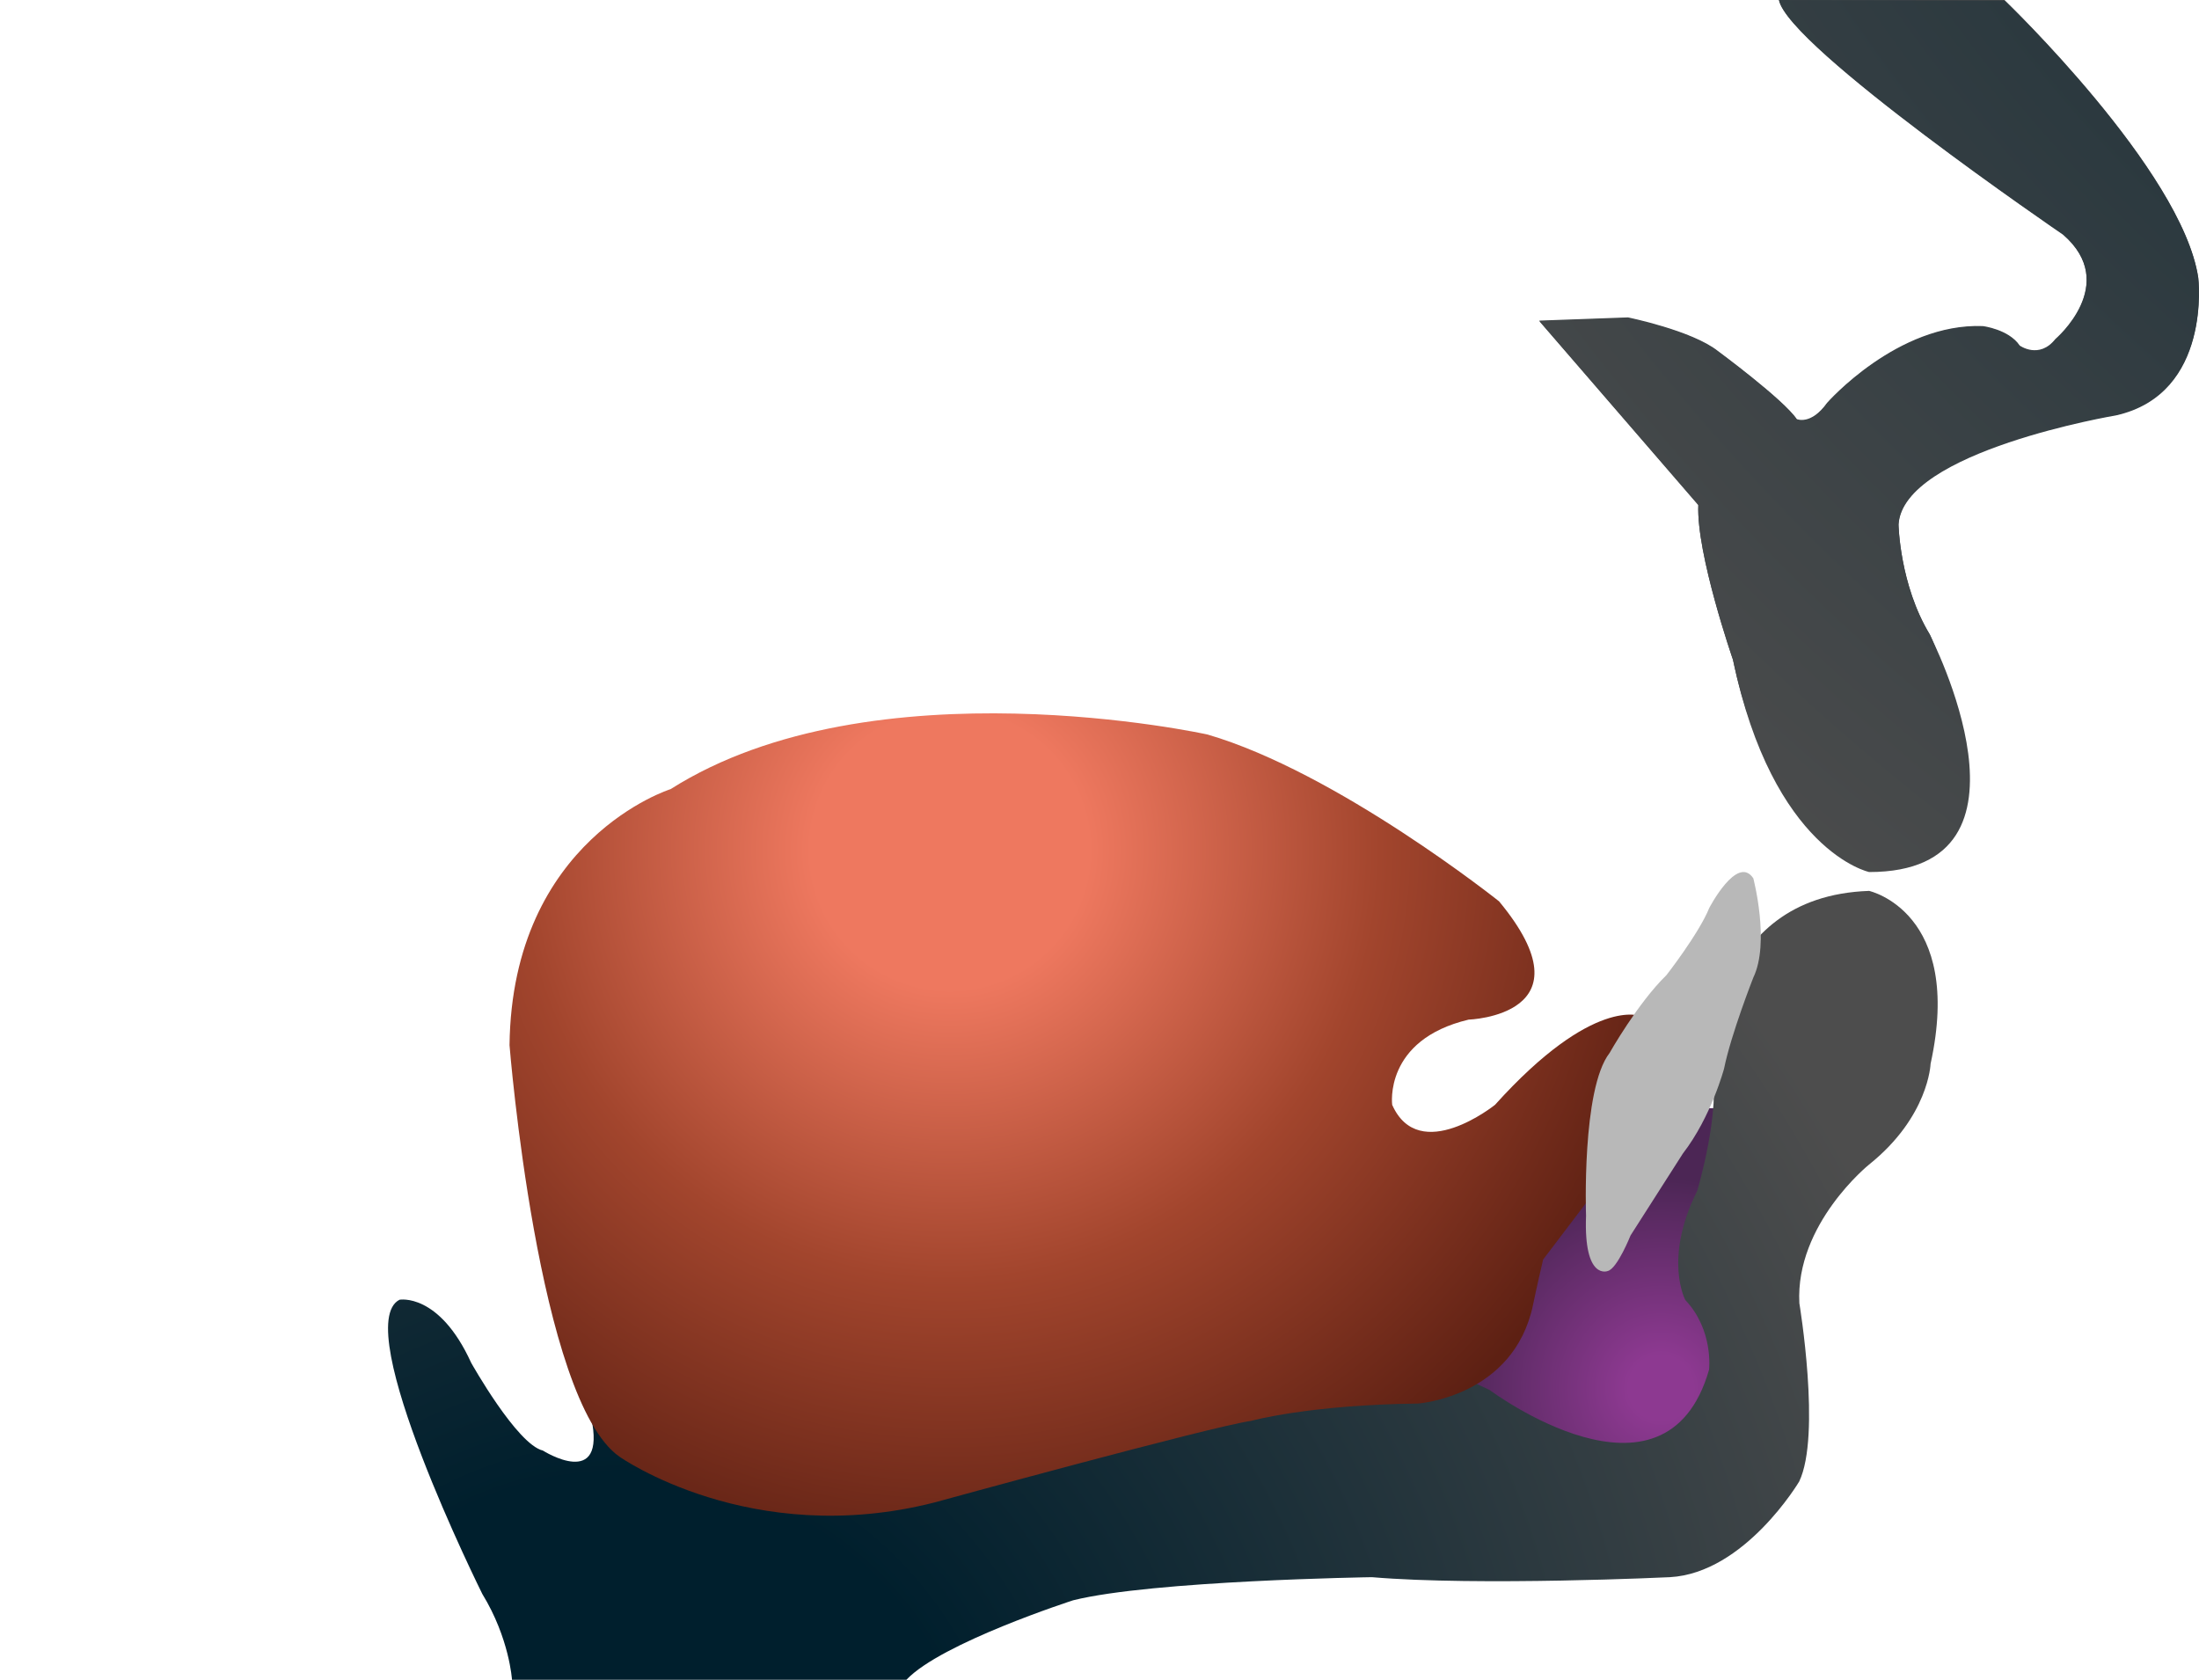
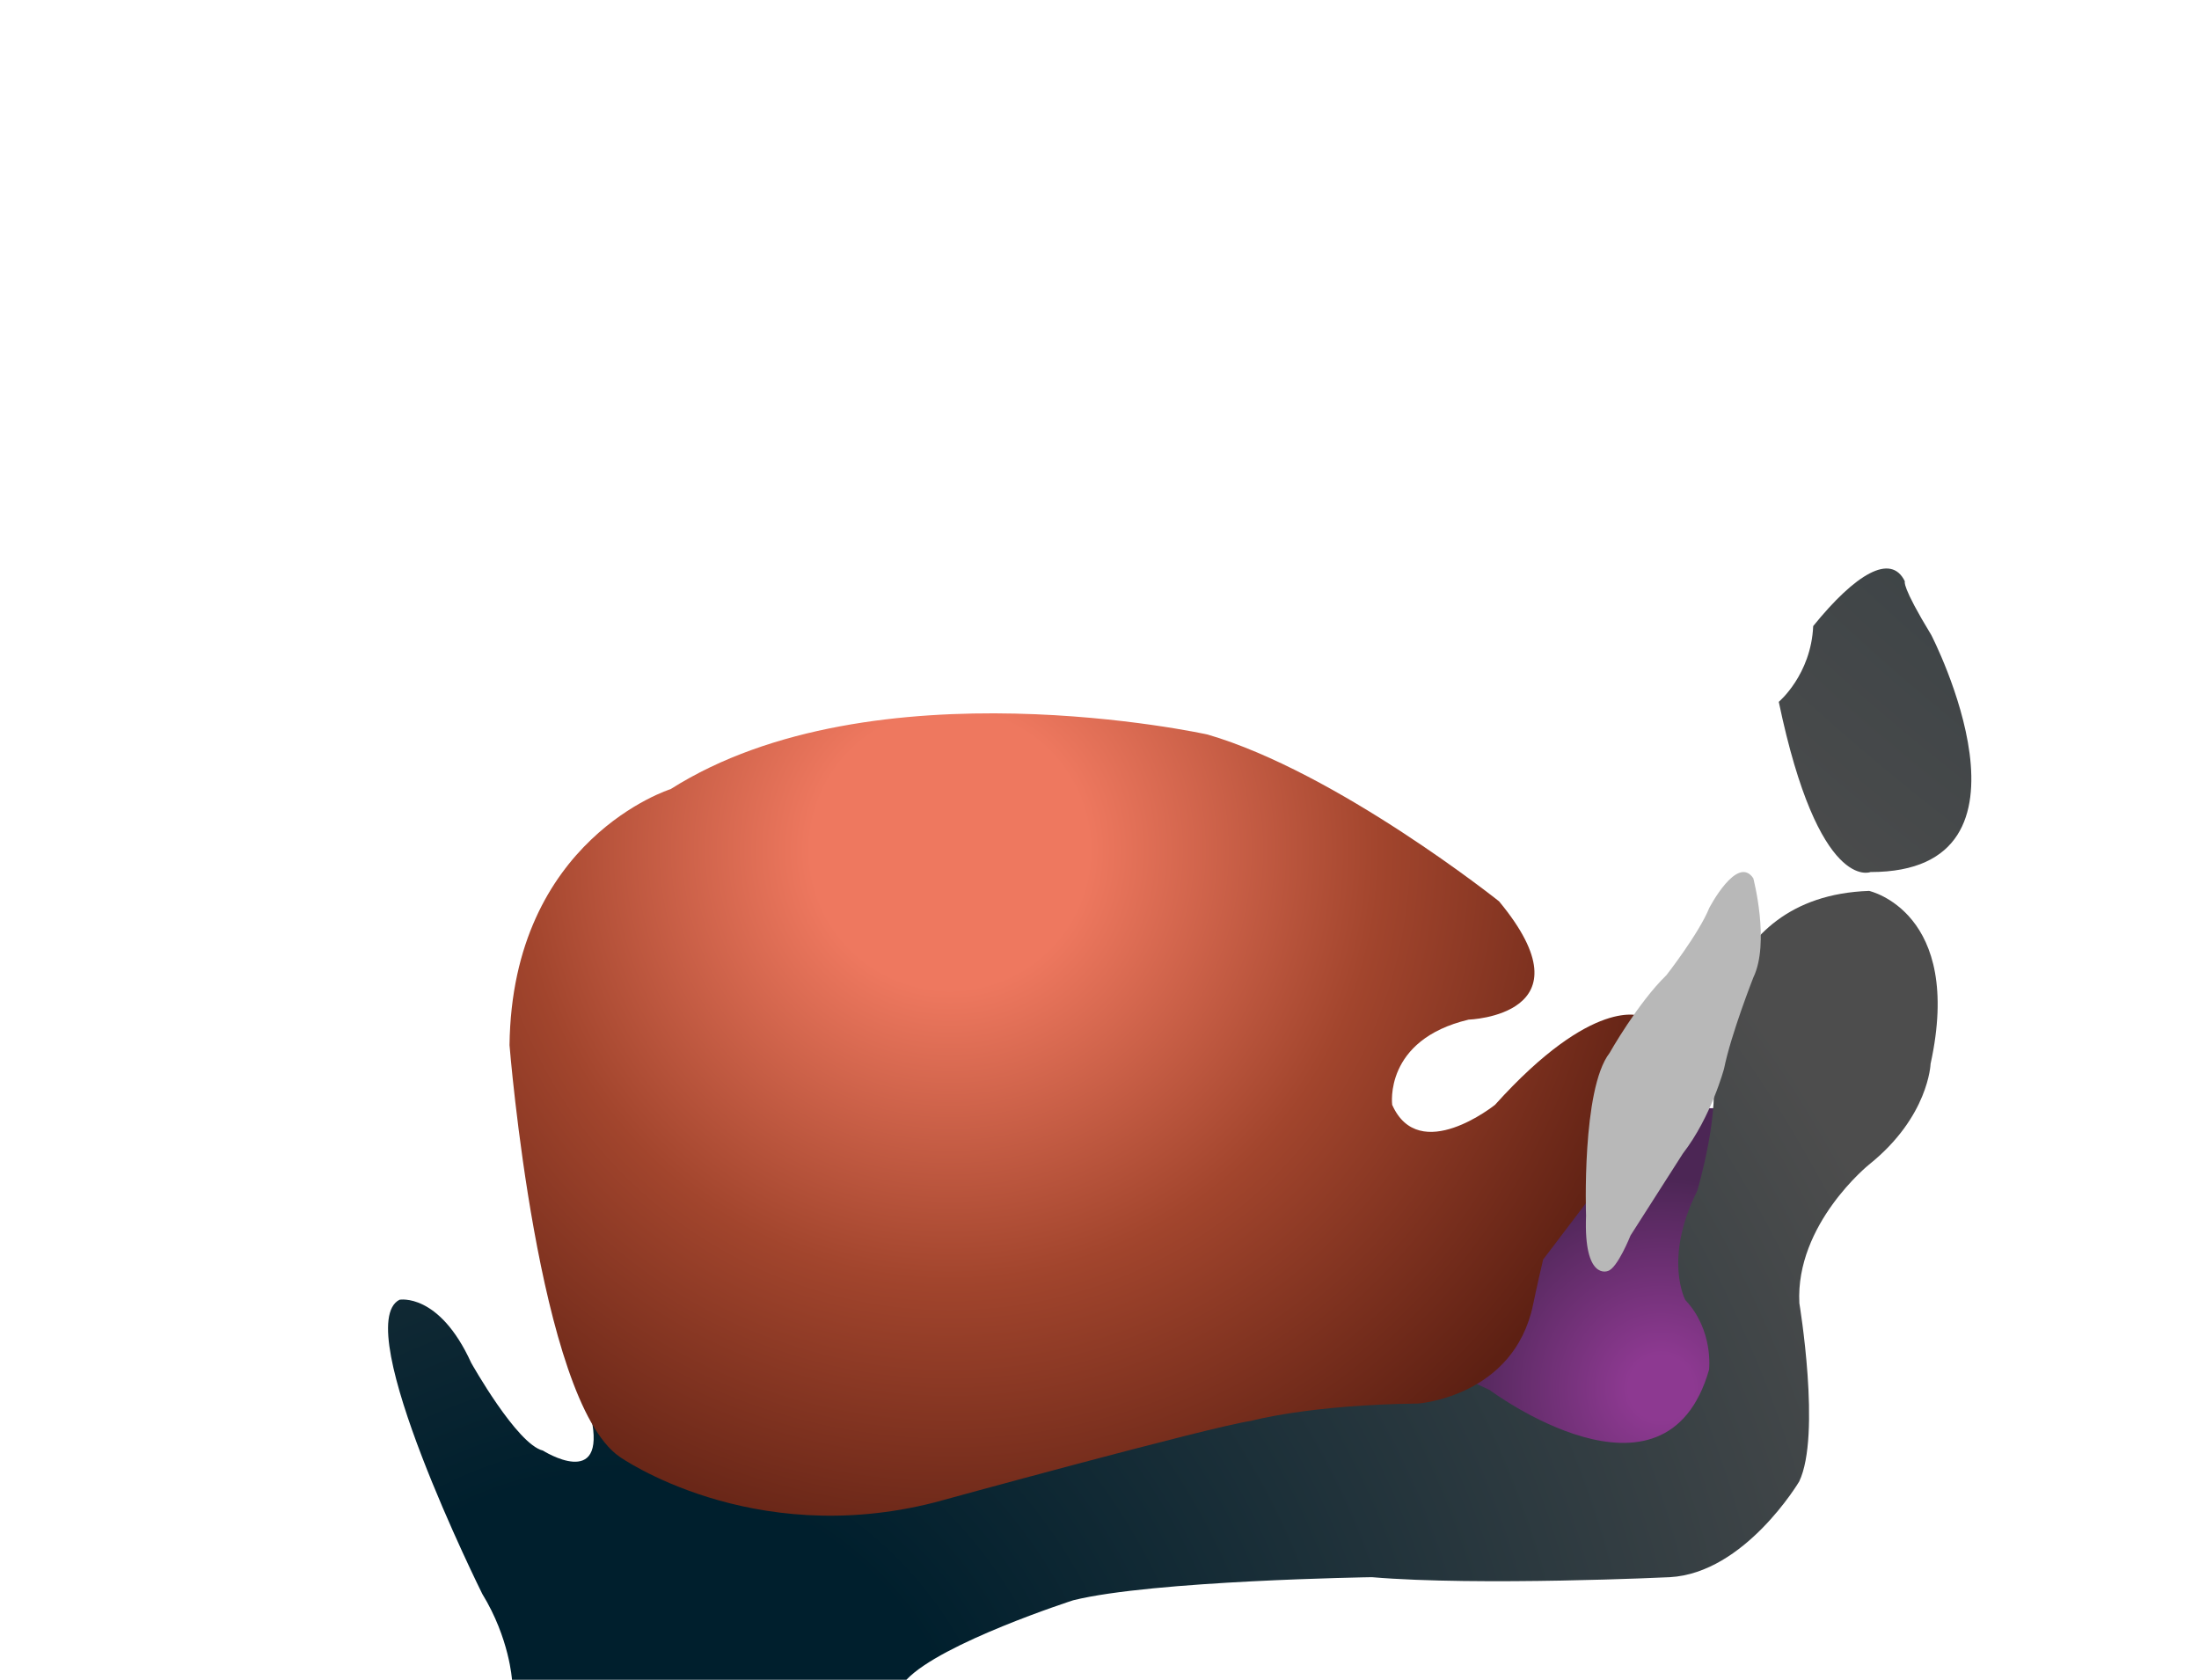
<svg xmlns="http://www.w3.org/2000/svg" width="157.6" height="120.39" version="1.1" viewBox="0 0 157.601 120.394" xml:space="preserve">
  <radialGradient id="a" cx="188.19" cy="227.95" r="260.57" gradientUnits="userSpaceOnUse">
    <stop stop-color="#001F2D" offset=".255" />
    <stop stop-color="#4D4D4D" offset=".964" />
  </radialGradient>
-   <path d="M143.66 0s12.721 12.197 13.886 19.877c0 0 1.007 8.295-5.896 9.85 0 0-15.277 2.558-15.587 7.833 0 0 .08 4.343 2.25 7.911 0 0 5.661 11.631-4.42 13.645 0 0-6.826 1.864-9.696-11.863 0 0-2.634-7.601-2.479-11.091l-11.4-13.183 6.36-.23s4.572.932 6.435 2.4c0 0 4.73 3.489 5.661 4.888 0 0 1.009.466 2.172-1.163 0 0 5.04-5.741 11.167-5.503 0 0 1.862.231 2.638 1.395 0 0 1.395 1.007 2.56-.47 0 0 4.652-3.952.542-7.52 0 0-19.743-13.471-20.362-16.821L143.66 0z" fill="url(#a)" />
  <radialGradient id="b" cx="3026" cy="-74.644" r="188.48" gradientTransform="matrix(-1 0 0 1 3268.8 0)" gradientUnits="userSpaceOnUse">
    <stop stop-color="#001F2D" offset=".255" />
    <stop stop-color="#4D4D4D" offset=".964" />
  </radialGradient>
-   <path d="M143.67.045s12.719 12.201 13.88 19.877c0 0 1.009 8.303-5.893 9.85 0 0-15.277 2.561-15.587 7.834 0 0 .076 4.342 2.248 7.91 0 0 8.771 16.987-4.355 16.986 0 0-6.89-1.477-9.759-15.203 0 0-2.636-7.6-2.483-11.088l-11.396-13.188 6.358-.23s4.576.93 6.437 2.404c0 0 4.73 3.488 5.661 4.885 0 0 1.009.465 2.172-1.162 0 0 5.04-5.738 11.165-5.508 0 0 1.862.234 2.638 1.398 0 0 1.396 1.006 2.56-.467 0 0 4.652-3.955.544-7.521 0 0-19.745-13.473-20.364-16.822l16.174.045z" fill="url(#b)" />
  <radialGradient id="c" cx="119.04" cy="99.478" r="20.174" gradientUnits="userSpaceOnUse">
    <stop stop-color="#8D3991" offset=".115" />
    <stop stop-color="#4C2655" offset=".746" />
  </radialGradient>
  <path d="M114.73 79.43s-2.853 3.643-4.065 9.949l-5.732 10.774 1.596 4.076 10.04.708 2.892-.352 4.491-5.966-.651-5.67-1.594-5.311 3.069-8.21H114.73z" fill="url(#c)" />
  <radialGradient id="d" cx="44.424" cy="131.47" r="100.44" gradientUnits="userSpaceOnUse">
    <stop stop-color="#001F2D" offset=".255" />
    <stop stop-color="#4D4D4D" offset="1" />
  </radialGradient>
  <path d="M133.96 63.853s6.792 1.5 4.405 12.397c0 0-.125 3.788-4.409 7.217 0 0-5.289 4.262-4.996 9.936 0 0 1.576 9.465-.011 12.78 0 0-3.891 6.563-9.273 6.858 0 0-13.662.65-21.353 0 0 0-15.733.238-21.412 1.657 0 0-9.464 3.052-11.948 5.695h-28.27s-.178-2.967-2.127-6.15c0 0-9.565-19.223-5.934-21.087 0 0 2.835-.529 5.137 4.521 0 0 3.275 5.844 5.138 6.289 0 0 4.608 2.92 3.456-2.395l2.744 1.594 15.236 4.073 14.35-3.896 18.956-4.958h10.452l2.655 1.237s12.613 9.438 15.733-1.451c0 0 .34-2.831-1.702-4.994 0 0-1.589-2.945.852-7.825 0 0 1.757-5.841 1.021-9.018 0 .002-.161-12.086 11.3-12.48z" fill="url(#d)" />
  <radialGradient id="e" cx="68.075" cy="60.917" r="53.539" gradientUnits="userSpaceOnUse">
    <stop stop-color="#EE785F" offset=".186" />
    <stop stop-color="#A2452D" offset=".576" />
    <stop stop-color="#5D2013" offset="1" />
  </radialGradient>
  <path d="M48.063 56.558c14.527-9.216 38.479-3.913 38.479-3.913 9.304 2.711 20.895 11.956 20.895 11.956 6.785 8.188-2.183 8.479-2.183 8.479-6.104 1.451-5.476 6.107-5.476 6.107 1.94 4.361 7.368 0 7.368 0 7.075-7.85 10.467-6.353 10.467-6.353a3.313 3.313 0 0 0-.704.569l.704-.569.543 1.494-.543 6.705-7.017 9.241c-.458 1.942-.722 3.237-.722 3.237-1.377 6.616-8.253 7.085-8.253 7.085-7.793.089-11.958 1.242-11.958 1.242-3.012.44-22.675 5.844-22.675 5.844-13.199 3.369-22.59-3.276-22.59-3.276-5.843-4.072-7.882-29.495-7.882-29.495.179-14.793 11.547-18.353 11.547-18.353z" fill="url(#e)" />
  <path d="M125.66 62.95s1.211 4.606 0 7.117c0 0-1.594 4.045-2.096 6.523 0 0-.918 3.458-2.952 6.087 0 0-2.807 4.399-3.751 5.872 0 0-.944 2.366-1.624 2.544 0 0-1.741.736-1.565-3.959 0 0-.327-9.063 1.683-11.66 0 0 2.038-3.607 4.077-5.581 0 0 2.329-2.984 3.069-4.813 0 0 2.006-3.866 3.159-2.13z" fill="#B8B8B8" />
+   <path d="m 136.523,41.672 c 0,0 -0.278,0.276 1.894,3.844 0,0 8.771,16.987 -4.355,16.986 0,0 -3.708,1.528 -6.577,-12.198 0,0 2.314,-1.943 2.467,-5.431 3.022,-3.736 5.581,-5.266 6.571,-3.201 z" fill="url(#b)" />
</svg>
